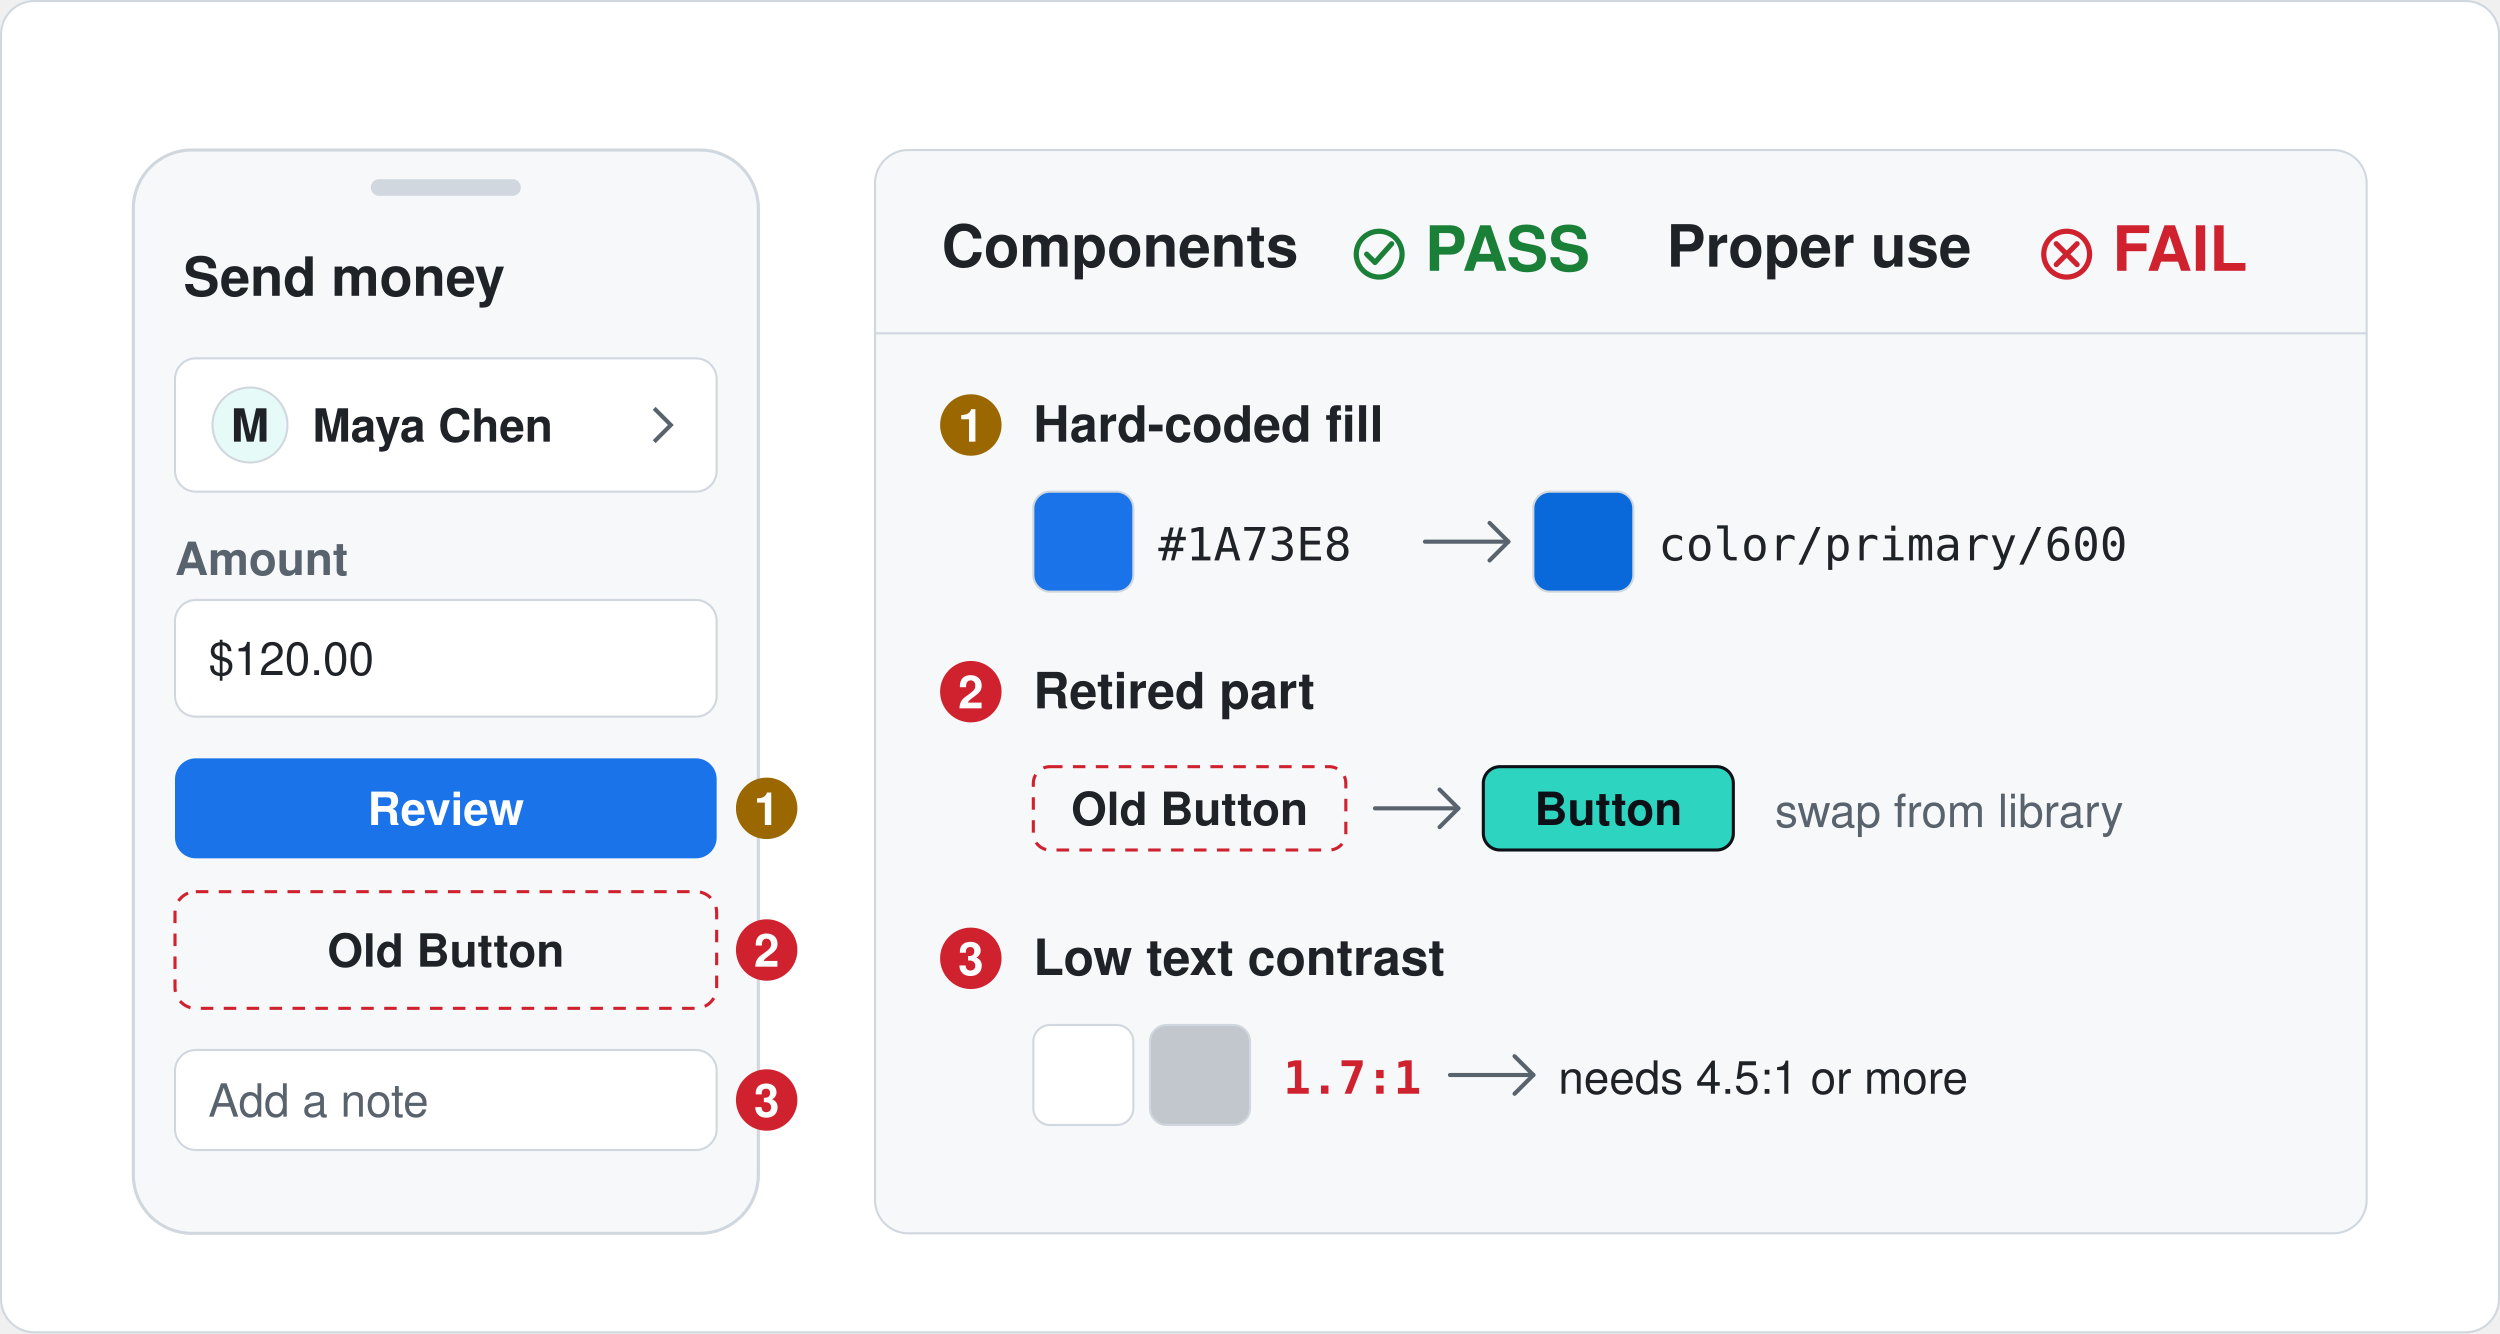
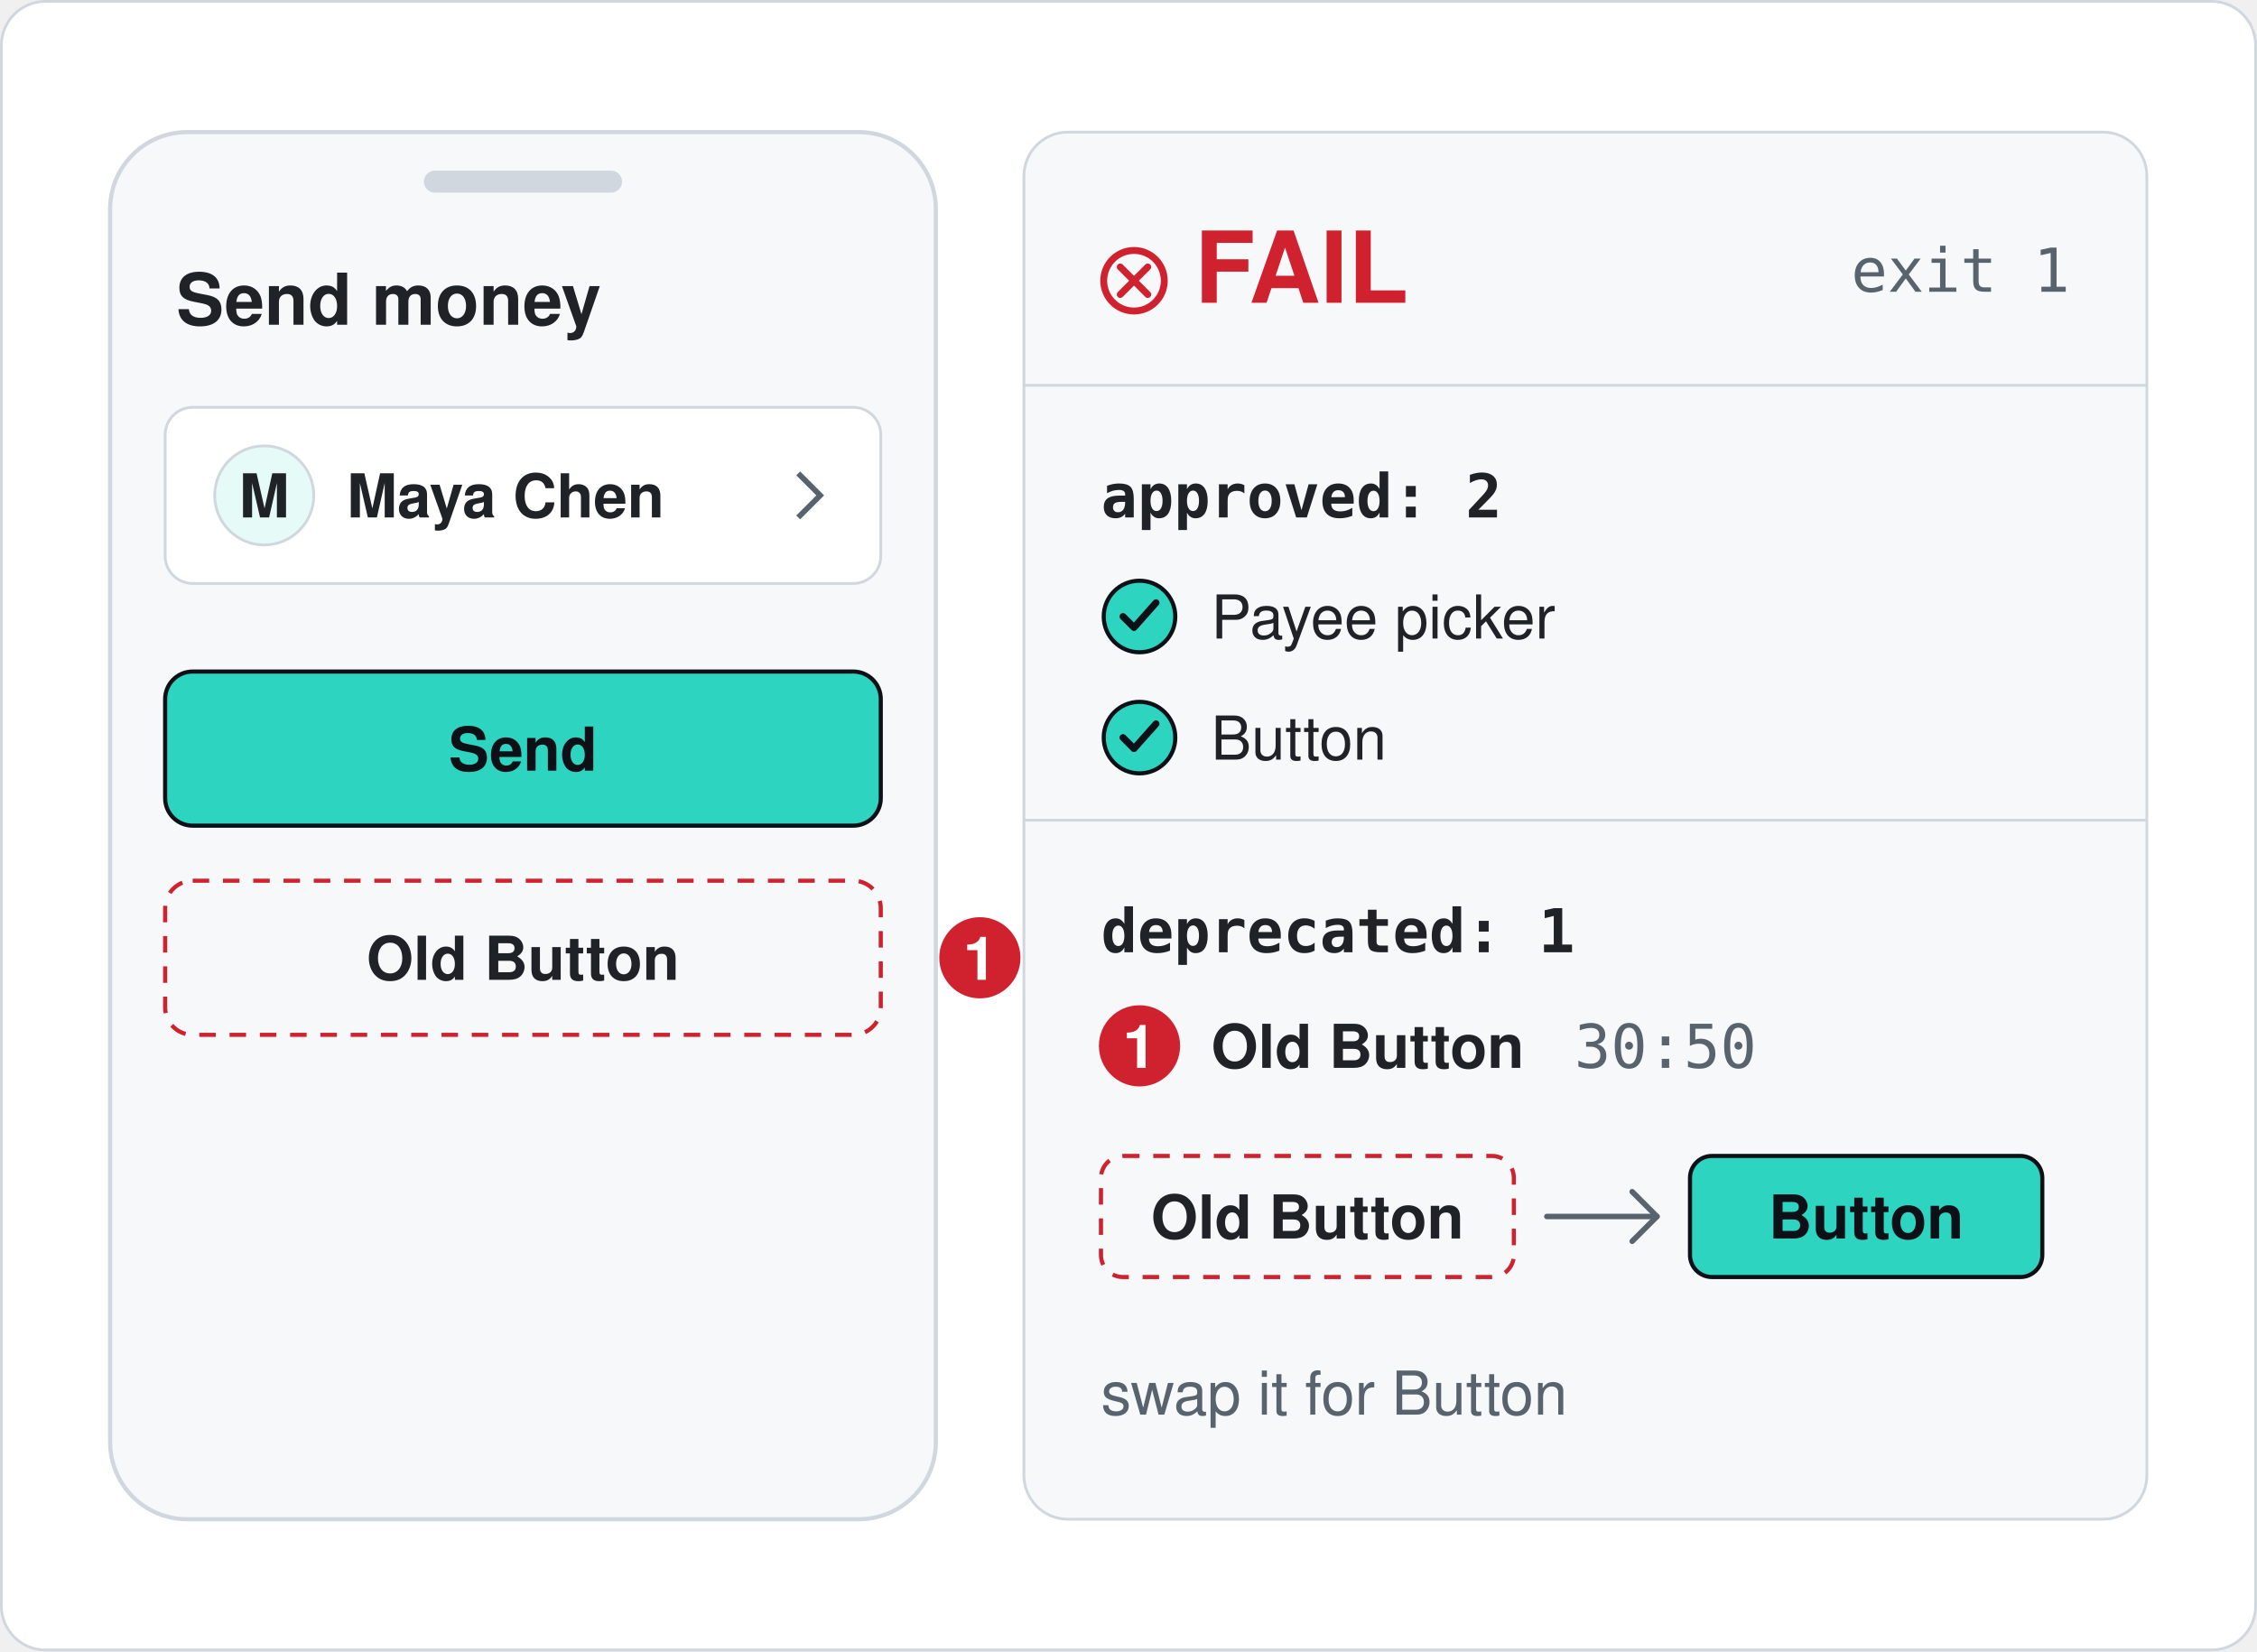
- <svg xmlns="http://www.w3.org/2000/svg" width="1200" height="640" viewBox="0 0 1200 640" role="img" aria-labelledby="t d">
-   <rect x="0.5" y="0.5" width="1199" height="639" rx="16" fill="#FFFFFF" stroke="#D0D7DE" stroke-width="1" />
+ <svg xmlns="http://www.w3.org/2000/svg" width="820" height="600" viewBox="0 0 820 600" role="img" aria-labelledby="t d">
+   <rect x="0.5" y="0.5" width="819" height="599" rx="16" fill="#FFFFFF" stroke="#D0D7DE" stroke-width="1" />
  <g>
-     <rect x="64" y="72" width="300" height="520" rx="28" fill="#F6F8FA" stroke="#D0D7DE" stroke-width="1.5" />
-     <rect x="178.0" y="86" width="72" height="8" rx="4" fill="#D0D7DE" />
-     <text x="88" y="142" font-family="-apple-system,'Segoe UI',Helvetica,Arial,sans-serif" font-size="26" font-weight="700" fill="#1F2328" text-anchor="start">Send money</text>
+     <rect x="40" y="48" width="300" height="504" rx="28" fill="#F6F8FA" stroke="#D0D7DE" stroke-width="1.5" />
+     <rect x="154.0" y="62" width="72" height="8" rx="4" fill="#D0D7DE" />
+     <text x="64" y="118" font-family="-apple-system,'Segoe UI',Helvetica,Arial,sans-serif" font-size="26" font-weight="700" fill="#1F2328" text-anchor="start">Send money</text>
  </g>
  <g>
-     <rect x="84" y="172" width="260" height="64" rx="10" fill="#FFFFFF" stroke="#D0D7DE" stroke-width="1" />
-     <circle cx="120" cy="204" r="18" fill="#E6FAF7" stroke="#D0D7DE" />
-     <text x="120" y="212" font-family="-apple-system,'Segoe UI',Helvetica,Arial,sans-serif" font-size="22" font-weight="700" fill="#1F2328" text-anchor="middle">M</text>
-     <text x="150" y="212" font-family="-apple-system,'Segoe UI',Helvetica,Arial,sans-serif" font-size="22" font-weight="600" fill="#1F2328" text-anchor="start">Maya Chen</text>
-     <path d="M314 196 l8 8 l-8 8" stroke="#59636E" stroke-width="2" fill="none" />
+     <rect x="60" y="148" width="260" height="64" rx="10" fill="#FFFFFF" stroke="#D0D7DE" stroke-width="1" />
+     <circle cx="96" cy="180" r="18" fill="#E6FAF7" stroke="#D0D7DE" />
+     <text x="96" y="188" font-family="-apple-system,'Segoe UI',Helvetica,Arial,sans-serif" font-size="22" font-weight="700" fill="#1F2328" text-anchor="middle">M</text>
+     <text x="126" y="188" font-family="-apple-system,'Segoe UI',Helvetica,Arial,sans-serif" font-size="22" font-weight="600" fill="#1F2328" text-anchor="start">Maya Chen</text>
+     <path d="M290 172 l8 8 l-8 8" stroke="#59636E" stroke-width="2" fill="none" />
  </g>
  <g>
-     <text x="84" y="276" font-family="-apple-system,'Segoe UI',Helvetica,Arial,sans-serif" font-size="22" font-weight="600" fill="#59636E" text-anchor="start">Amount</text>
-     <rect x="84" y="288" width="260" height="56" rx="10" fill="#FFFFFF" stroke="#D0D7DE" stroke-width="1" />
-     <text x="100" y="324" font-family="-apple-system,'Segoe UI',Helvetica,Arial,sans-serif" font-size="22" font-weight="400" fill="#1F2328" text-anchor="start">$120.00</text>
-   </g>
-   <rect x="84" y="364" width="260" height="48" rx="10" fill="#1A73E8" />
-   <text x="214.0" y="396" font-family="-apple-system,'Segoe UI',Helvetica,Arial,sans-serif" font-size="22" font-weight="700" fill="#FFFFFF" text-anchor="middle">Review</text>
-   <g>
-     <rect x="84" y="428" width="260" height="56" rx="10" fill="#F6F8FA" stroke="#CF222E" stroke-width="1.5" stroke-dasharray="6 5" />
-     <text x="214.0" y="464" font-family="-apple-system,'Segoe UI',Helvetica,Arial,sans-serif" font-size="22" font-weight="700" fill="#1F2328" text-anchor="middle">Old Button</text>
-   </g>
-   <rect x="84" y="504" width="260" height="48" rx="10" fill="#FFFFFF" stroke="#D0D7DE" stroke-width="1" />
-   <text x="100" y="536" font-family="-apple-system,'Segoe UI',Helvetica,Arial,sans-serif" font-size="22" font-weight="400" fill="#59636E" text-anchor="start">Add a note</text>
-   <g>
-     <circle cx="368" cy="388" r="14" fill="#9A6700" stroke="#9A6700" stroke-width="1.5" />
-     <text x="368" y="396" font-family="-apple-system,'Segoe UI',Helvetica,Arial,sans-serif" font-size="22" font-weight="700" fill="#FFFFFF" text-anchor="middle">1</text>
+     <rect x="60" y="244" width="260" height="56" rx="10" fill="#2DD4BF" stroke="#0D1117" stroke-width="1.5" />
+     <text x="190.0" y="280" font-family="-apple-system,'Segoe UI',Helvetica,Arial,sans-serif" font-size="22" font-weight="700" fill="#0D1117" text-anchor="middle">Send</text>
  </g>
  <g>
-     <circle cx="368" cy="456" r="14" fill="#CF222E" stroke="#CF222E" stroke-width="1.5" />
-     <text x="368" y="464" font-family="-apple-system,'Segoe UI',Helvetica,Arial,sans-serif" font-size="22" font-weight="700" fill="#FFFFFF" text-anchor="middle">2</text>
+     <rect x="60" y="320" width="260" height="56" rx="10" fill="#F6F8FA" stroke="#CF222E" stroke-width="1.5" stroke-dasharray="6 5" />
+     <text x="190.0" y="356" font-family="-apple-system,'Segoe UI',Helvetica,Arial,sans-serif" font-size="22" font-weight="700" fill="#1F2328" text-anchor="middle">Old Button</text>
  </g>
  <g>
-     <circle cx="368" cy="528" r="14" fill="#CF222E" stroke="#CF222E" stroke-width="1.5" />
-     <text x="368" y="536" font-family="-apple-system,'Segoe UI',Helvetica,Arial,sans-serif" font-size="22" font-weight="700" fill="#FFFFFF" text-anchor="middle">3</text>
+     <circle cx="356" cy="348" r="14" fill="#CF222E" stroke="#CF222E" stroke-width="1.5" />
+     <text x="356" y="356" font-family="-apple-system,'Segoe UI',Helvetica,Arial,sans-serif" font-size="22" font-weight="700" fill="#FFFFFF" text-anchor="middle">1</text>
  </g>
-   <rect x="420" y="72" width="716" height="520" rx="16" fill="#F6F8FA" stroke="#D0D7DE" stroke-width="1" />
-   <text x="452" y="128" font-family="-apple-system,'Segoe UI',Helvetica,Arial,sans-serif" font-size="28" font-weight="600" fill="#1F2328" text-anchor="start">Components</text>
-   <g fill="none" stroke="#1A7F37" stroke-width="2.5" stroke-linecap="round" stroke-linejoin="round">
-     <circle cx="662" cy="122" r="11" />
-     <path d="M656 122 l4 4 l8 -9" />
+   <rect x="372" y="48" width="408" height="504" rx="16" fill="#F6F8FA" stroke="#D0D7DE" stroke-width="1" />
+   <g fill="none" stroke="#CF222E" stroke-width="2.5" stroke-linecap="round">
+     <circle cx="412" cy="102" r="11" />
+     <path d="M407 97 l10 10 M417 97 l-10 10" />
  </g>
-   <text x="684" y="130" font-family="-apple-system,'Segoe UI',Helvetica,Arial,sans-serif" font-size="30" font-weight="700" fill="#1A7F37" text-anchor="start">PASS</text>
-   <text x="800" y="128" font-family="-apple-system,'Segoe UI',Helvetica,Arial,sans-serif" font-size="28" font-weight="600" fill="#1F2328" text-anchor="start">Proper use</text>
-   <g fill="none" stroke="#CF222E" stroke-width="2.5" stroke-linecap="round">
-     <circle cx="992" cy="122" r="11" />
-     <path d="M987 117 l10 10 M997 117 l-10 10" />
+   <text x="434" y="110" font-family="-apple-system,'Segoe UI',Helvetica,Arial,sans-serif" font-size="36" font-weight="700" fill="#CF222E" text-anchor="start">FAIL</text>
+   <text x="752" y="106" font-family="ui-monospace,SFMono-Regular,Menlo,monospace" font-size="22" font-weight="400" fill="#59636E" text-anchor="end">exit 1</text>
+   <line x1="372" y1="140" x2="780" y2="140" stroke="#D0D7DE" />
+   <text x="400" y="188" font-family="ui-monospace,SFMono-Regular,Menlo,monospace" font-size="22" font-weight="600" fill="#1F2328" text-anchor="start">approved: 2</text>
+   <g>
+     <circle cx="414" cy="224" r="13" fill="#2DD4BF" stroke="#0D1117" stroke-width="1.5" />
+     <path d="M408 224 l4 4 l8 -9" stroke="#0D1117" stroke-width="2.5" fill="none" stroke-linecap="round" stroke-linejoin="round" />
  </g>
-   <text x="1014" y="130" font-family="-apple-system,'Segoe UI',Helvetica,Arial,sans-serif" font-size="30" font-weight="700" fill="#CF222E" text-anchor="start">FAIL</text>
-   <line x1="420" y1="160" x2="1136" y2="160" stroke="#D0D7DE" />
+   <text x="440" y="232" font-family="-apple-system,'Segoe UI',Helvetica,Arial,sans-serif" font-size="22" font-weight="400" fill="#1F2328" text-anchor="start">Payee picker</text>
  <g>
-     <circle cx="466" cy="204" r="14" fill="#9A6700" stroke="#9A6700" stroke-width="1.5" />
-     <text x="466" y="212" font-family="-apple-system,'Segoe UI',Helvetica,Arial,sans-serif" font-size="22" font-weight="700" fill="#FFFFFF" text-anchor="middle">1</text>
+     <circle cx="414" cy="268" r="13" fill="#2DD4BF" stroke="#0D1117" stroke-width="1.5" />
+     <path d="M408 268 l4 4 l8 -9" stroke="#0D1117" stroke-width="2.5" fill="none" stroke-linecap="round" stroke-linejoin="round" />
  </g>
-   <text x="496" y="212" font-family="-apple-system,'Segoe UI',Helvetica,Arial,sans-serif" font-size="24" font-weight="600" fill="#1F2328" text-anchor="start">Hard-coded fill</text>
-   <rect x="496" y="236" width="48" height="48" rx="8" fill="#1A73E8" stroke="#D0D7DE" stroke-width="1" />
-   <text x="556" y="269" font-family="ui-monospace,SFMono-Regular,Menlo,monospace" font-size="22" font-weight="400" fill="#1F2328" text-anchor="start">#1A73E8</text>
+   <text x="440" y="276" font-family="-apple-system,'Segoe UI',Helvetica,Arial,sans-serif" font-size="22" font-weight="400" fill="#1F2328" text-anchor="start">Button</text>
+   <line x1="372" y1="298" x2="780" y2="298" stroke="#D0D7DE" />
+   <text x="400" y="346" font-family="ui-monospace,SFMono-Regular,Menlo,monospace" font-size="22" font-weight="600" fill="#1F2328" text-anchor="start">deprecated: 1</text>
+   <g>
+     <circle cx="414" cy="380" r="14" fill="#CF222E" stroke="#CF222E" stroke-width="1.5" />
+     <text x="414" y="388" font-family="-apple-system,'Segoe UI',Helvetica,Arial,sans-serif" font-size="22" font-weight="700" fill="#FFFFFF" text-anchor="middle">1</text>
+   </g>
+   <text x="440" y="388" font-family="-apple-system,'Segoe UI',Helvetica,Arial,sans-serif" font-size="22" font-weight="600" fill="#1F2328" text-anchor="start">Old Button</text>
+   <text x="572" y="388" font-family="ui-monospace,SFMono-Regular,Menlo,monospace" font-size="22" font-weight="400" fill="#59636E" text-anchor="start">30:50</text>
+   <rect x="400" y="420" width="150" height="44" rx="8" fill="#F6F8FA" stroke="#CF222E" stroke-width="1.5" stroke-dasharray="6 5" />
+   <text x="475" y="450" font-family="-apple-system,'Segoe UI',Helvetica,Arial,sans-serif" font-size="22" font-weight="600" fill="#1F2328" text-anchor="middle">Old Button</text>
  <g fill="none" stroke="#59636E" stroke-width="2" stroke-linecap="round" stroke-linejoin="round">
-     <path d="M684 260 H724" />
-     <path d="M715 251 L724 260 L715 269" />
+     <path d="M562 442 H602" />
+     <path d="M593 433 L602 442 L593 451" />
  </g>
-   <rect x="736" y="236" width="48" height="48" rx="8" fill="#0969DA" stroke="#D0D7DE" stroke-width="1" />
-   <text x="796" y="269" font-family="ui-monospace,SFMono-Regular,Menlo,monospace" font-size="22" font-weight="400" fill="#1F2328" text-anchor="start">color/primary/600</text>
-   <g>
-     <circle cx="466" cy="332" r="14" fill="#CF222E" stroke="#CF222E" stroke-width="1.5" />
-     <text x="466" y="340" font-family="-apple-system,'Segoe UI',Helvetica,Arial,sans-serif" font-size="22" font-weight="700" fill="#FFFFFF" text-anchor="middle">2</text>
-   </g>
-   <text x="496" y="340" font-family="-apple-system,'Segoe UI',Helvetica,Arial,sans-serif" font-size="24" font-weight="600" fill="#1F2328" text-anchor="start">Retired part</text>
-   <rect x="496" y="368" width="150" height="40" rx="8" fill="#F6F8FA" stroke="#CF222E" stroke-width="1.5" stroke-dasharray="6 5" />
-   <text x="571" y="396" font-family="-apple-system,'Segoe UI',Helvetica,Arial,sans-serif" font-size="22" font-weight="600" fill="#1F2328" text-anchor="middle">Old Button</text>
-   <g fill="none" stroke="#59636E" stroke-width="2" stroke-linecap="round" stroke-linejoin="round">
-     <path d="M660 388 H700" />
-     <path d="M691 379 L700 388 L691 397" />
-   </g>
-   <rect x="712" y="368" width="120" height="40" rx="8" fill="#2DD4BF" stroke="#0D1117" stroke-width="1.5" />
-   <text x="772" y="396" font-family="-apple-system,'Segoe UI',Helvetica,Arial,sans-serif" font-size="22" font-weight="700" fill="#0D1117" text-anchor="middle">Button</text>
-   <text x="852" y="397" font-family="-apple-system,'Segoe UI',Helvetica,Arial,sans-serif" font-size="22" font-weight="400" fill="#59636E" text-anchor="start">swap from library</text>
-   <g>
-     <circle cx="466" cy="460" r="14" fill="#CF222E" stroke="#CF222E" stroke-width="1.5" />
-     <text x="466" y="468" font-family="-apple-system,'Segoe UI',Helvetica,Arial,sans-serif" font-size="22" font-weight="700" fill="#FFFFFF" text-anchor="middle">3</text>
-   </g>
-   <text x="496" y="468" font-family="-apple-system,'Segoe UI',Helvetica,Arial,sans-serif" font-size="24" font-weight="600" fill="#1F2328" text-anchor="start">Low text contrast</text>
-   <rect x="496" y="492" width="48" height="48" rx="8" fill="#FFFFFF" stroke="#D0D7DE" stroke-width="1" />
-   <rect x="552" y="492" width="48" height="48" rx="8" fill="#C2C7CE" stroke="#D0D7DE" stroke-width="1" />
-   <text x="616" y="525" font-family="ui-monospace,SFMono-Regular,Menlo,monospace" font-size="22" font-weight="700" fill="#CF222E" text-anchor="start">1.7:1</text>
-   <g fill="none" stroke="#59636E" stroke-width="2" stroke-linecap="round" stroke-linejoin="round">
-     <path d="M696 516 H736" />
-     <path d="M727 507 L736 516 L727 525" />
-   </g>
-   <text x="748" y="525" font-family="-apple-system,'Segoe UI',Helvetica,Arial,sans-serif" font-size="22" font-weight="400" fill="#1F2328" text-anchor="start">needs 4.5:1 or more</text>
+   <rect x="614" y="420" width="128" height="44" rx="8" fill="#2DD4BF" stroke="#0D1117" stroke-width="1.5" />
+   <text x="678" y="450" font-family="-apple-system,'Segoe UI',Helvetica,Arial,sans-serif" font-size="22" font-weight="700" fill="#0D1117" text-anchor="middle">Button</text>
+   <text x="400" y="514" font-family="-apple-system,'Segoe UI',Helvetica,Arial,sans-serif" font-size="22" font-weight="400" fill="#59636E" text-anchor="start">swap it for Button</text>
</svg>
